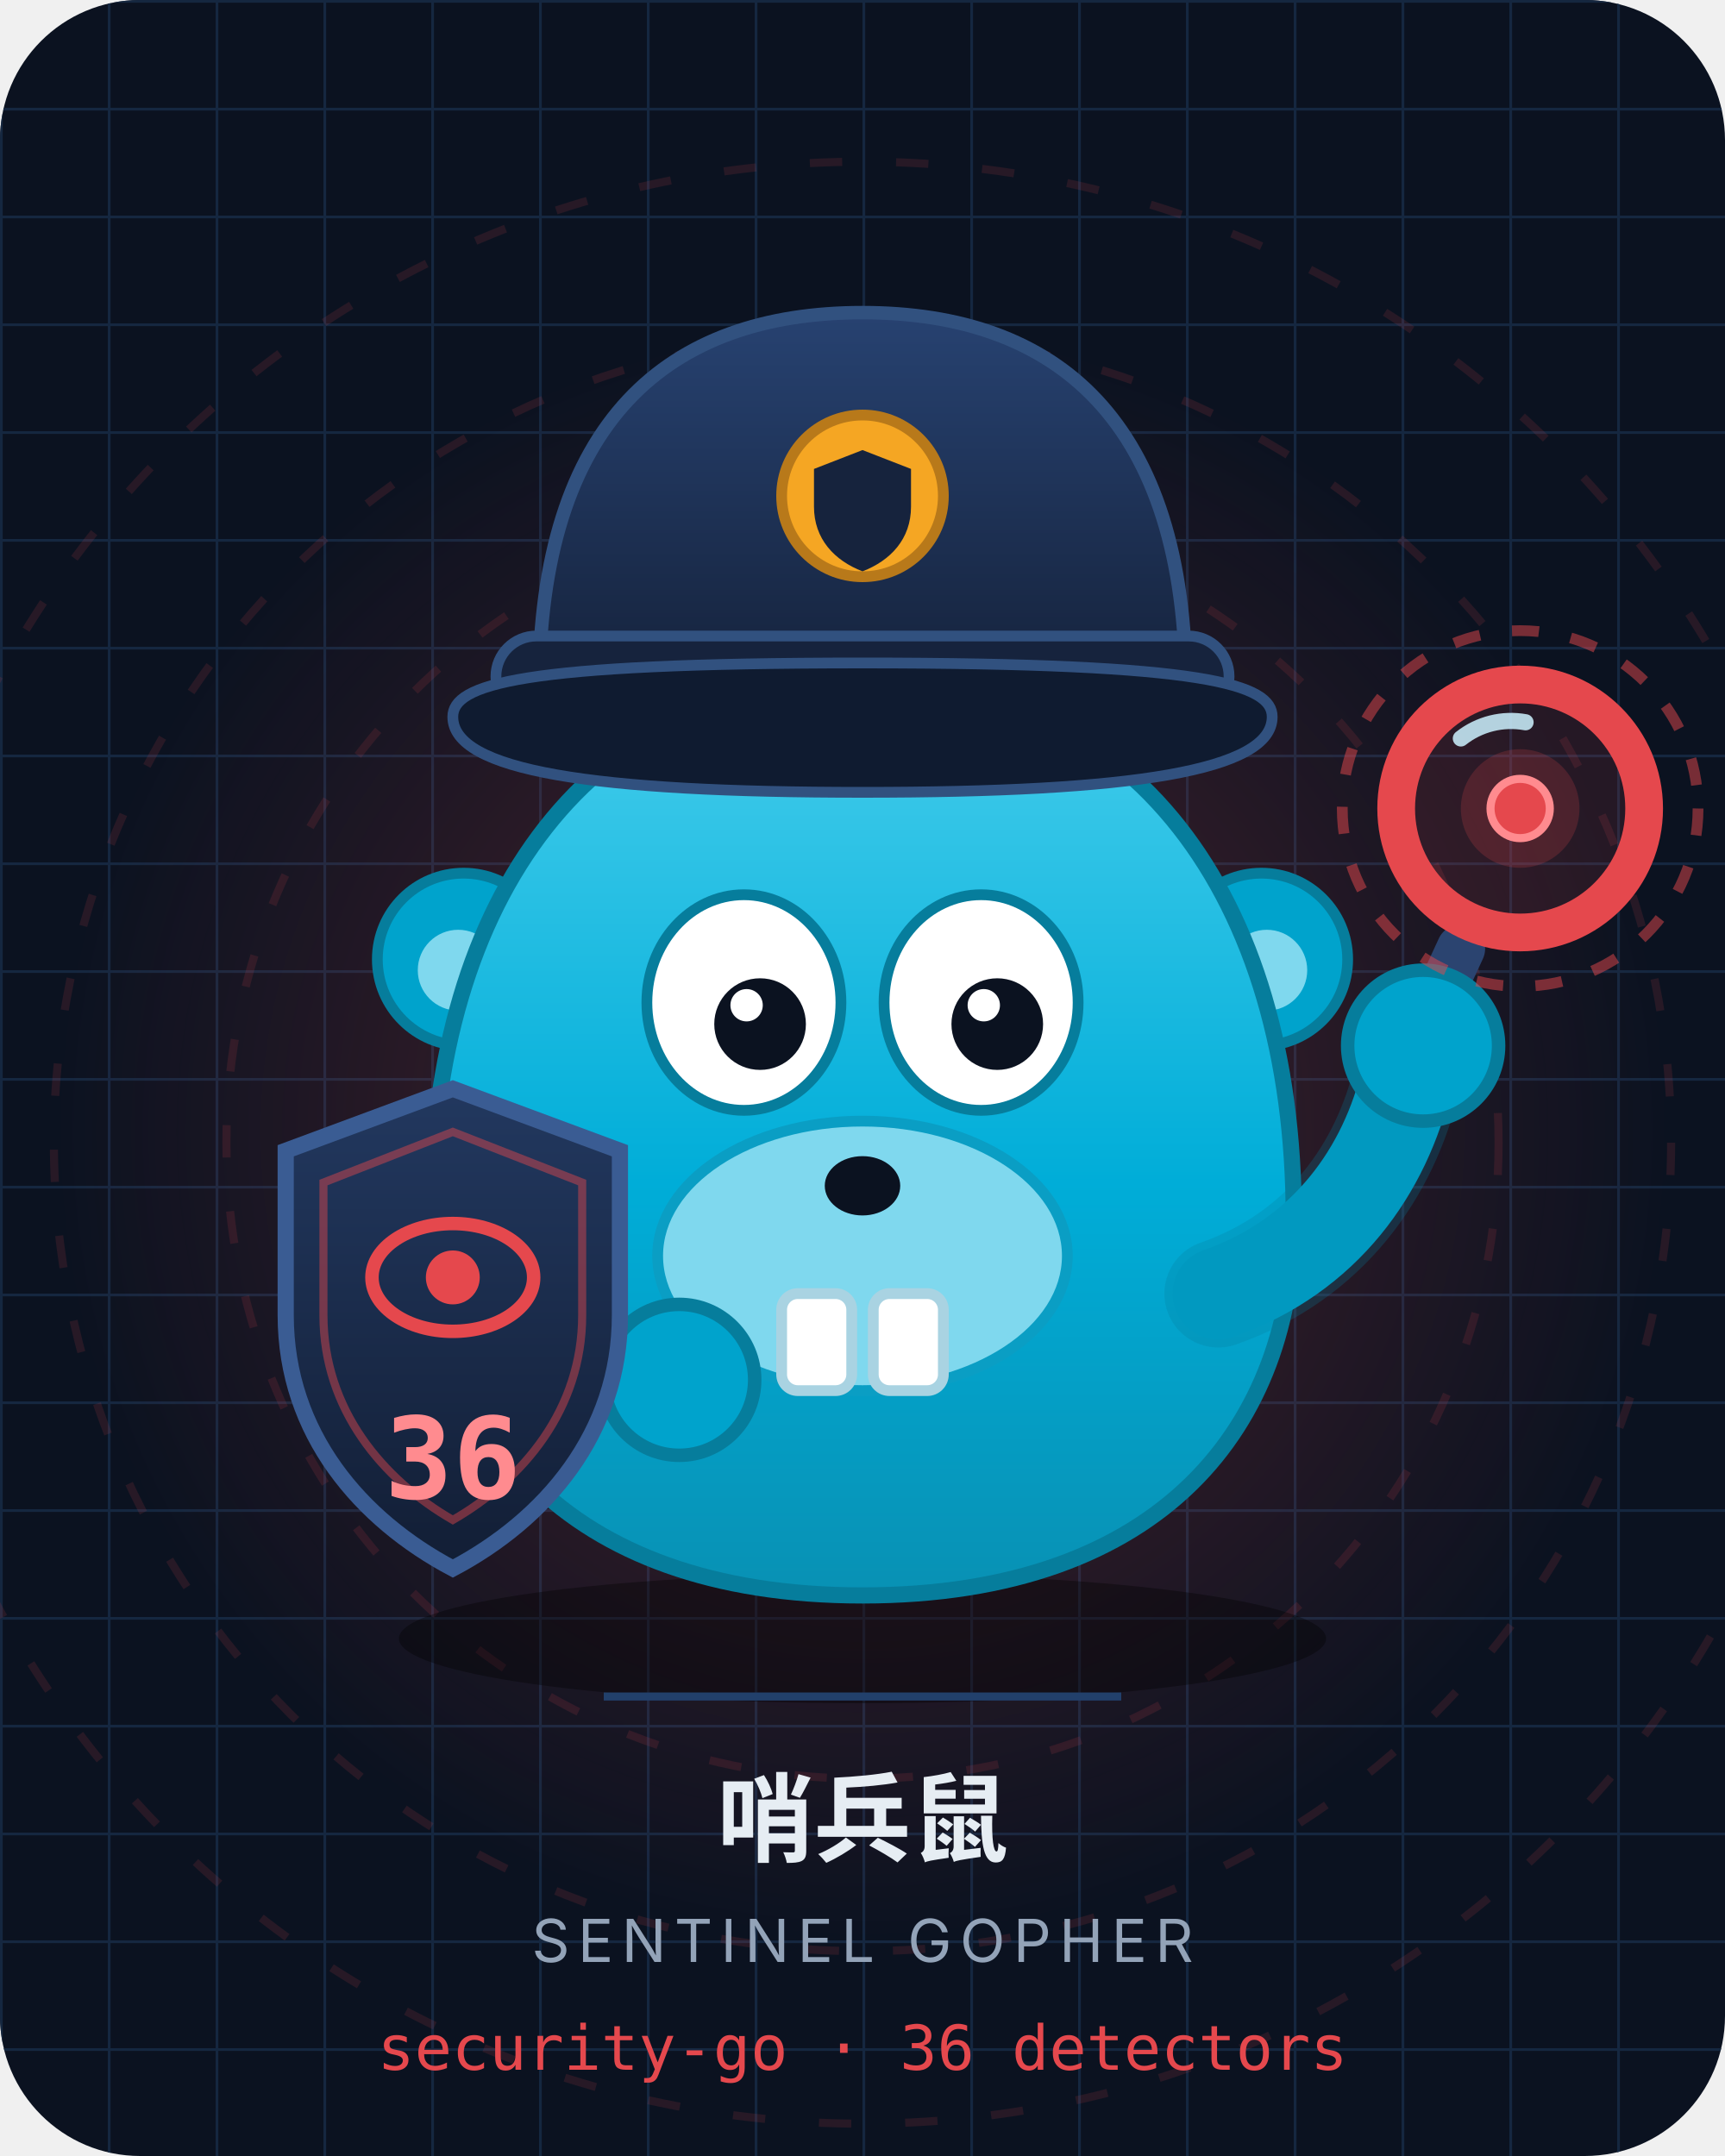
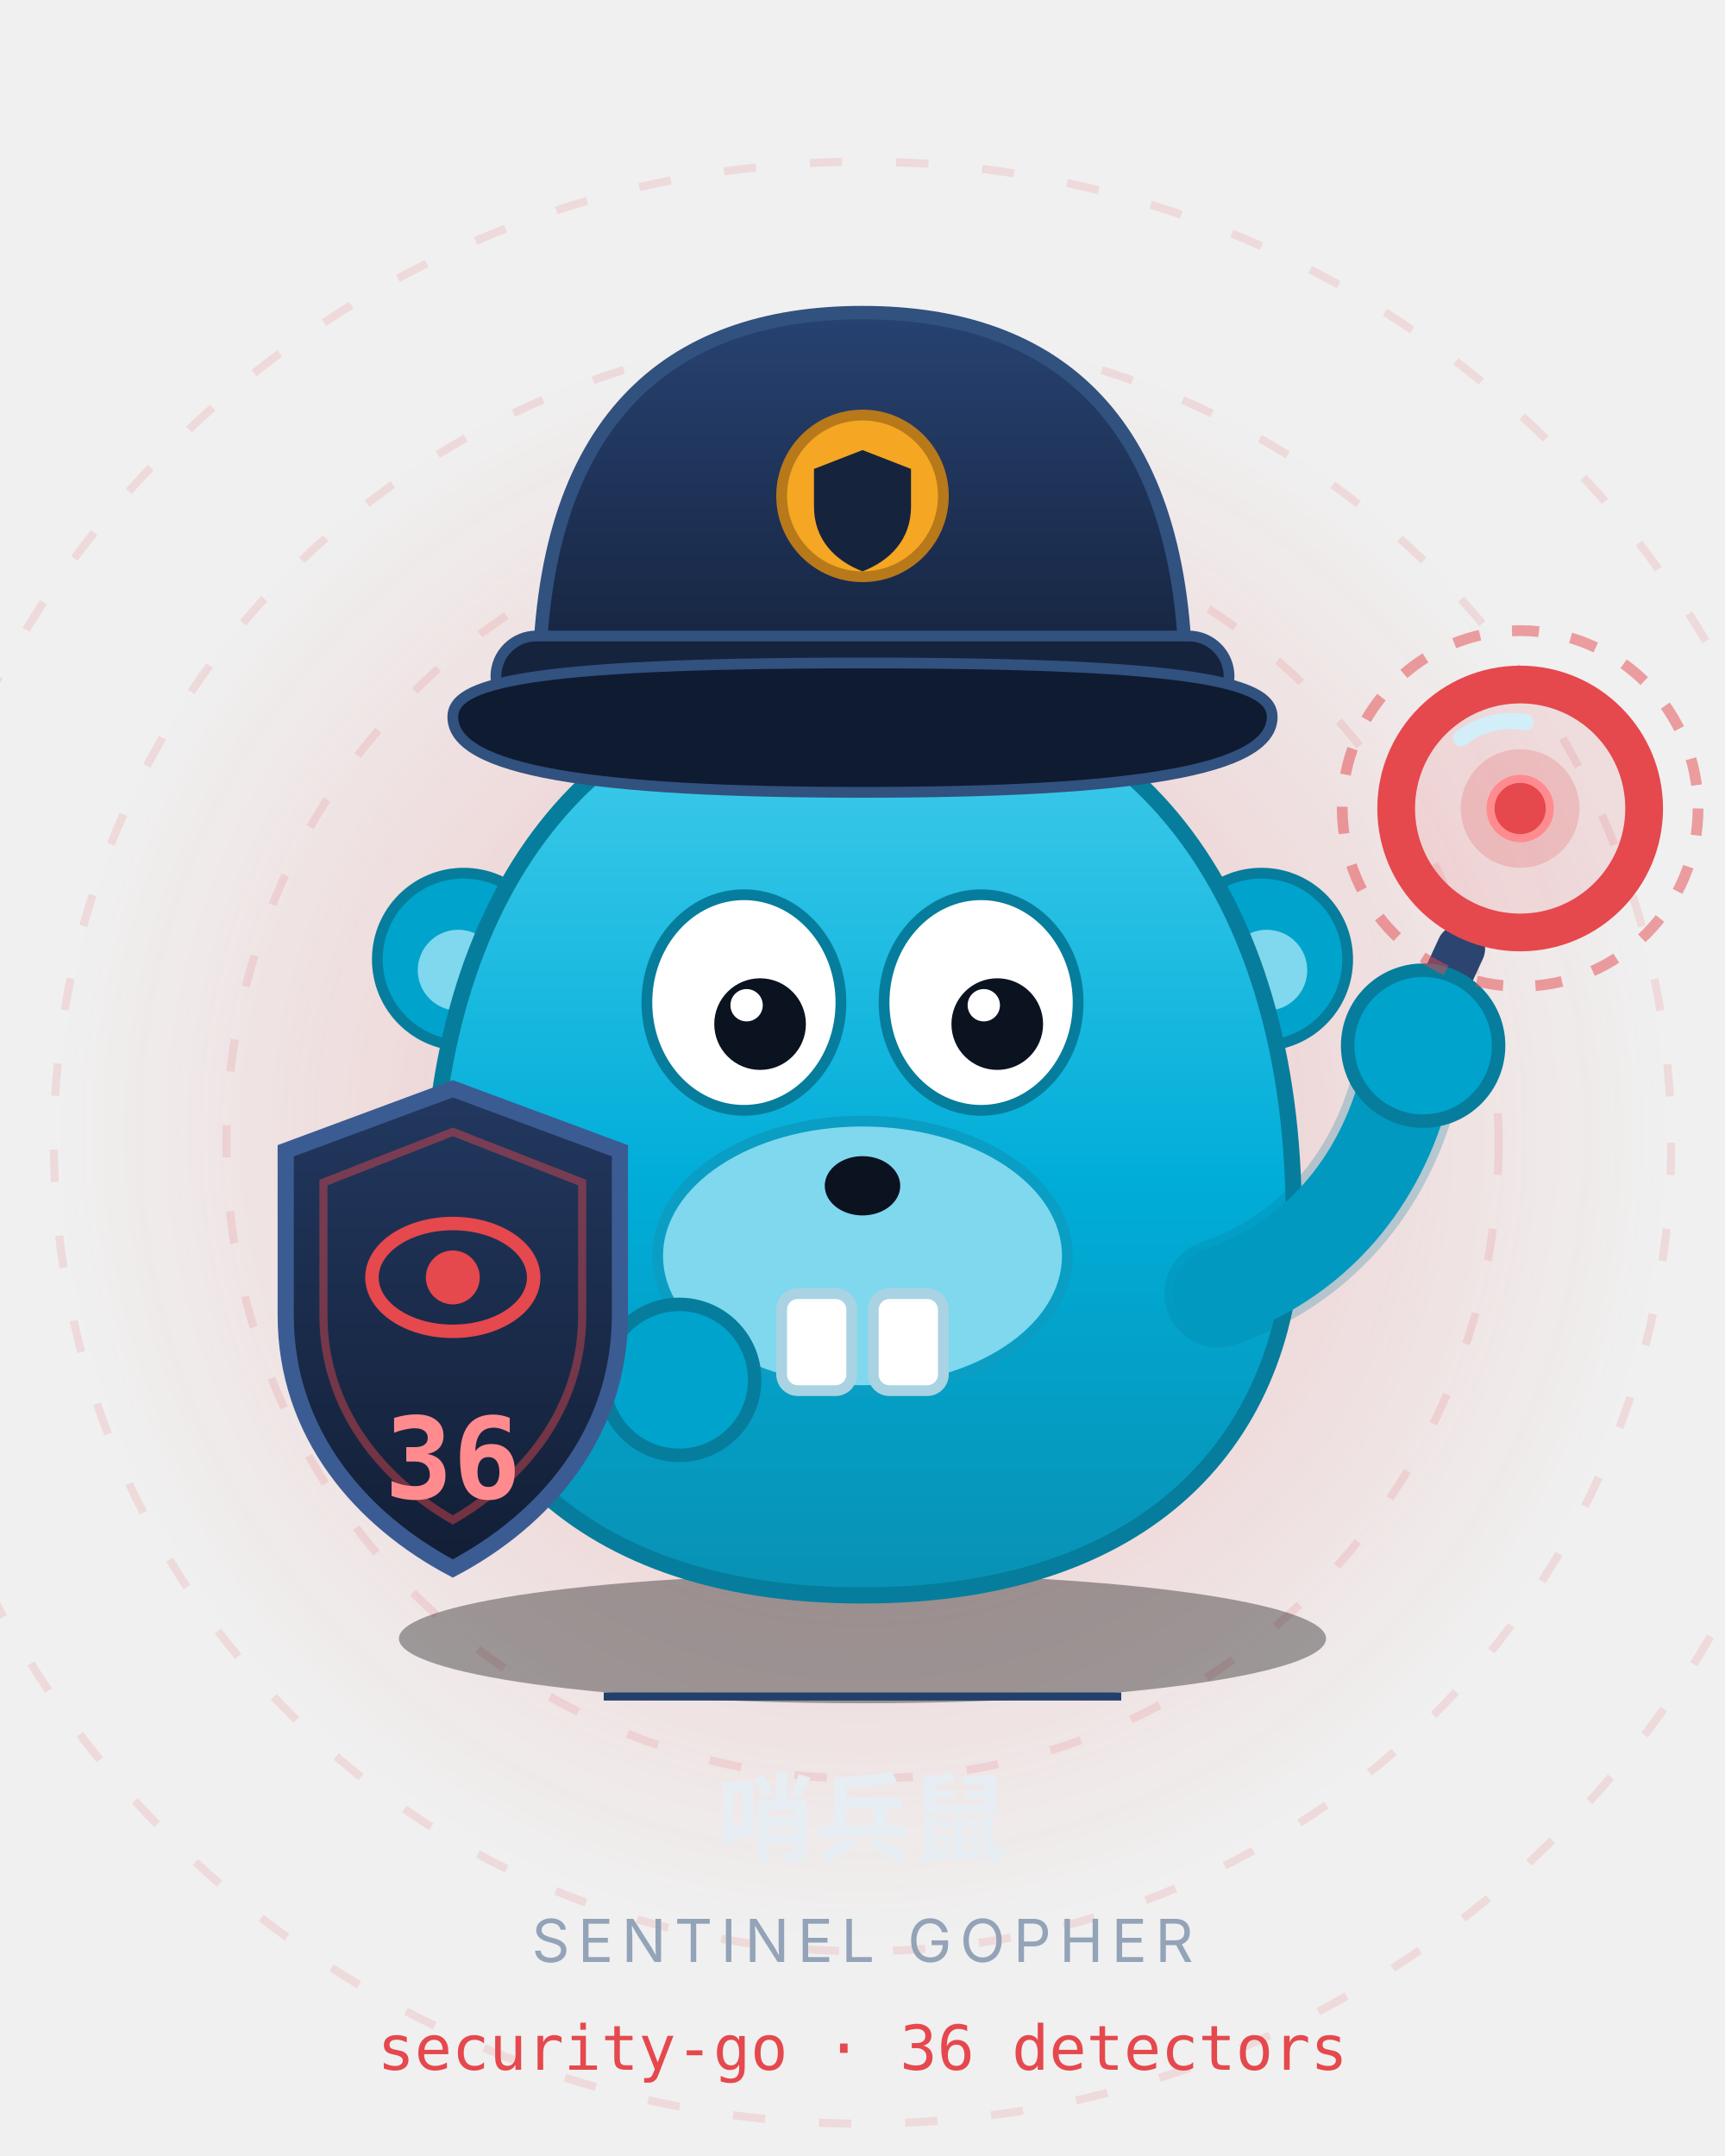
<svg xmlns="http://www.w3.org/2000/svg" viewBox="0 0 320 400" width="320" height="400" role="img" aria-label="哨兵鼠 · Sentinel Gopher — 告警 / alarmed">
  <defs>
    <linearGradient id="p-body" x1="0" y1="0" x2="0" y2="1">
      <stop offset="0" stop-color="#45cdec" />
      <stop offset="0.55" stop-color="#00add8" />
      <stop offset="1" stop-color="#0891b4" />
    </linearGradient>
    <linearGradient id="p-shield" x1="0" y1="0" x2="0" y2="1">
      <stop offset="0" stop-color="#22385f" />
      <stop offset="1" stop-color="#121e35" />
    </linearGradient>
    <linearGradient id="p-cap" x1="0" y1="0" x2="0" y2="1">
      <stop offset="0" stop-color="#274271" />
      <stop offset="1" stop-color="#15223b" />
    </linearGradient>
    <radialGradient id="p-glow" cx="0.5" cy="0.5" r="0.5">
      <stop offset="0" stop-color="#e5484d" stop-opacity="0.30" />
      <stop offset="1" stop-color="#e5484d" stop-opacity="0" />
    </radialGradient>
-     <pattern id="p-grid" width="20" height="20" patternUnits="userSpaceOnUse">
-       <path d="M20 0H0V20" fill="none" stroke="#152740" stroke-width="1" />
-     </pattern>
    <clipPath id="p-card">
      <rect width="320" height="400" rx="26" />
    </clipPath>
  </defs>
  <g clip-path="url(#p-card)">
-     <rect width="320" height="400" fill="#0b1220" />
-     <rect width="320" height="400" fill="url(#p-grid)" />
    <g fill="none" stroke="#e5484d" stroke-opacity="0.13" stroke-dasharray="6 10">
      <circle cx="160" cy="212" r="118" stroke-width="1.5" />
      <circle cx="160" cy="212" r="150" stroke-width="1.5" />
      <circle cx="160" cy="212" r="182" stroke-width="1.5" />
    </g>
    <circle cx="160" cy="210" r="150" fill="url(#p-glow)" />
    <ellipse cx="160" cy="304" rx="86" ry="12" fill="#000" opacity="0.35" />
    <g fill="#00a3cc" stroke="#067d9c" stroke-width="2">
      <circle cx="86" cy="178" r="16" />
      <circle cx="234" cy="178" r="16" />
    </g>
    <g fill="#7fd8ee">
      <circle cx="85" cy="180" r="7.5" />
      <circle cx="235" cy="180" r="7.5" />
    </g>
    <path d="M160 296C104 296 80 264 80 226C80 166 110 126 160 126C210 126 240 166 240 226C240 264 216 296 160 296Z" fill="url(#p-body)" stroke="#067d9c" stroke-width="3" />
    <path d="M100 128C100 78 124 58 160 58C196 58 220 78 220 128Z" fill="url(#p-cap)" stroke="#31517f" stroke-width="2.5" />
    <rect x="92" y="118" width="136" height="15" rx="7.5" fill="#16233d" stroke="#31517f" stroke-width="2" />
    <path d="M84 133C84 127 96 123 160 123C224 123 236 127 236 133C236 143 210 147 160 147C110 147 84 143 84 133Z" fill="#0f1b30" stroke="#31517f" stroke-width="2" />
    <circle cx="160" cy="92" r="15" fill="#f5a623" stroke="#b8791a" stroke-width="2" />
    <path d="M160 83.5L169 87v7c0 6-3.8 10-9 12-5.2-2-9-6-9-12v-7Z" fill="#16233d" />
    <g fill="#ffffff" stroke="#067d9c" stroke-width="2">
      <ellipse cx="138" cy="186" rx="18" ry="20" />
      <ellipse cx="182" cy="186" rx="18" ry="20" />
    </g>
    <circle cx="141" cy="190" r="8.5" fill="#0b1220" />
    <circle cx="185" cy="190" r="8.5" fill="#0b1220" />
    <circle cx="138.5" cy="186.5" r="3" fill="#ffffff" />
    <circle cx="182.5" cy="186.5" r="3" fill="#ffffff" />
    <ellipse cx="160" cy="233" rx="38" ry="25" fill="#7fd8ee" stroke="#0a9ec4" stroke-width="2" />
    <ellipse cx="160" cy="220" rx="7" ry="5.5" fill="#0b1220" />
    <g fill="#ffffff" stroke="#a9d3e2" stroke-width="2">
      <rect x="145" y="240" width="13" height="18" rx="3" />
      <rect x="162" y="240" width="13" height="18" rx="3" />
    </g>
    <circle cx="126" cy="256" r="14" fill="#00a3cc" stroke="#067d9c" stroke-width="2.5" />
    <g>
      <path d="M84 202L115 213.5V244C115 266 101 282 84 291C67 282 53 266 53 244V213.5Z" fill="url(#p-shield)" stroke="#3a5c93" stroke-width="3" />
      <path d="M84 210L108 219.4V244C108 261.5 97 274.5 84 282C71 274.5 60 261.5 60 244V219.4Z" fill="none" stroke="#e5484d" stroke-opacity="0.45" stroke-width="1.5" />
      <ellipse cx="84" cy="237" rx="15" ry="10" fill="none" stroke="#e5484d" stroke-width="2.5" />
      <circle cx="84" cy="237" r="5" fill="#e5484d" />
      <text x="84" y="278" text-anchor="middle" font-size="21" font-weight="700" font-family="ui-monospace, SFMono-Regular, Menlo, monospace" fill="#ff8b8f">36</text>
    </g>
    <path d="M226 240C246 233 257 217 261 200" fill="none" stroke="#00a3cc" stroke-width="17" stroke-linecap="round" />
    <path d="M226 240C246 233 257 217 261 200" fill="none" stroke="#067d9c" stroke-width="20" stroke-linecap="round" stroke-opacity="0.25" />
    <line x1="271" y1="176" x2="265" y2="189" stroke="#2b4470" stroke-width="9" stroke-linecap="round" />
    <circle cx="264" cy="194" r="14" fill="#00a3cc" stroke="#067d9c" stroke-width="2.5" />
    <circle cx="282" cy="150" r="23" fill="#e5484d" fill-opacity="0.12" stroke="#e5484d" stroke-width="7" />
    <circle cx="282" cy="150" r="11" fill="#e5484d" fill-opacity="0.20" />
    <circle cx="282" cy="150" r="5.5" fill="#e5484d" stroke="#ff8b8f" stroke-width="1.5" />
    <circle cx="282" cy="150" r="33" fill="none" stroke="#e5484d" stroke-width="2" stroke-opacity="0.5" stroke-dasharray="5 6" />
    <path d="M271 137A15 15 0 0 1 283 134" fill="none" stroke="#cdf2ff" stroke-width="3" stroke-linecap="round" stroke-opacity="0.85" />
    <rect x="112" y="314" width="96" height="1.5" fill="#22406b" />
    <text x="160" y="344" text-anchor="middle" font-size="18" font-weight="700" fill="#e6edf3" font-family="system-ui, -apple-system, 'PingFang SC', 'Microsoft YaHei', 'Noto Sans CJK SC', sans-serif">哨兵鼠</text>
    <text x="160" y="364" text-anchor="middle" font-size="11" letter-spacing="1.5" fill="#93a3b8" font-family="system-ui, -apple-system, sans-serif">SENTINEL GOPHER</text>
    <text x="160" y="384" text-anchor="middle" font-size="11.5" fill="#e5484d" font-family="ui-monospace, SFMono-Regular, Menlo, monospace">security-go · 36 detectors</text>
  </g>
</svg>
